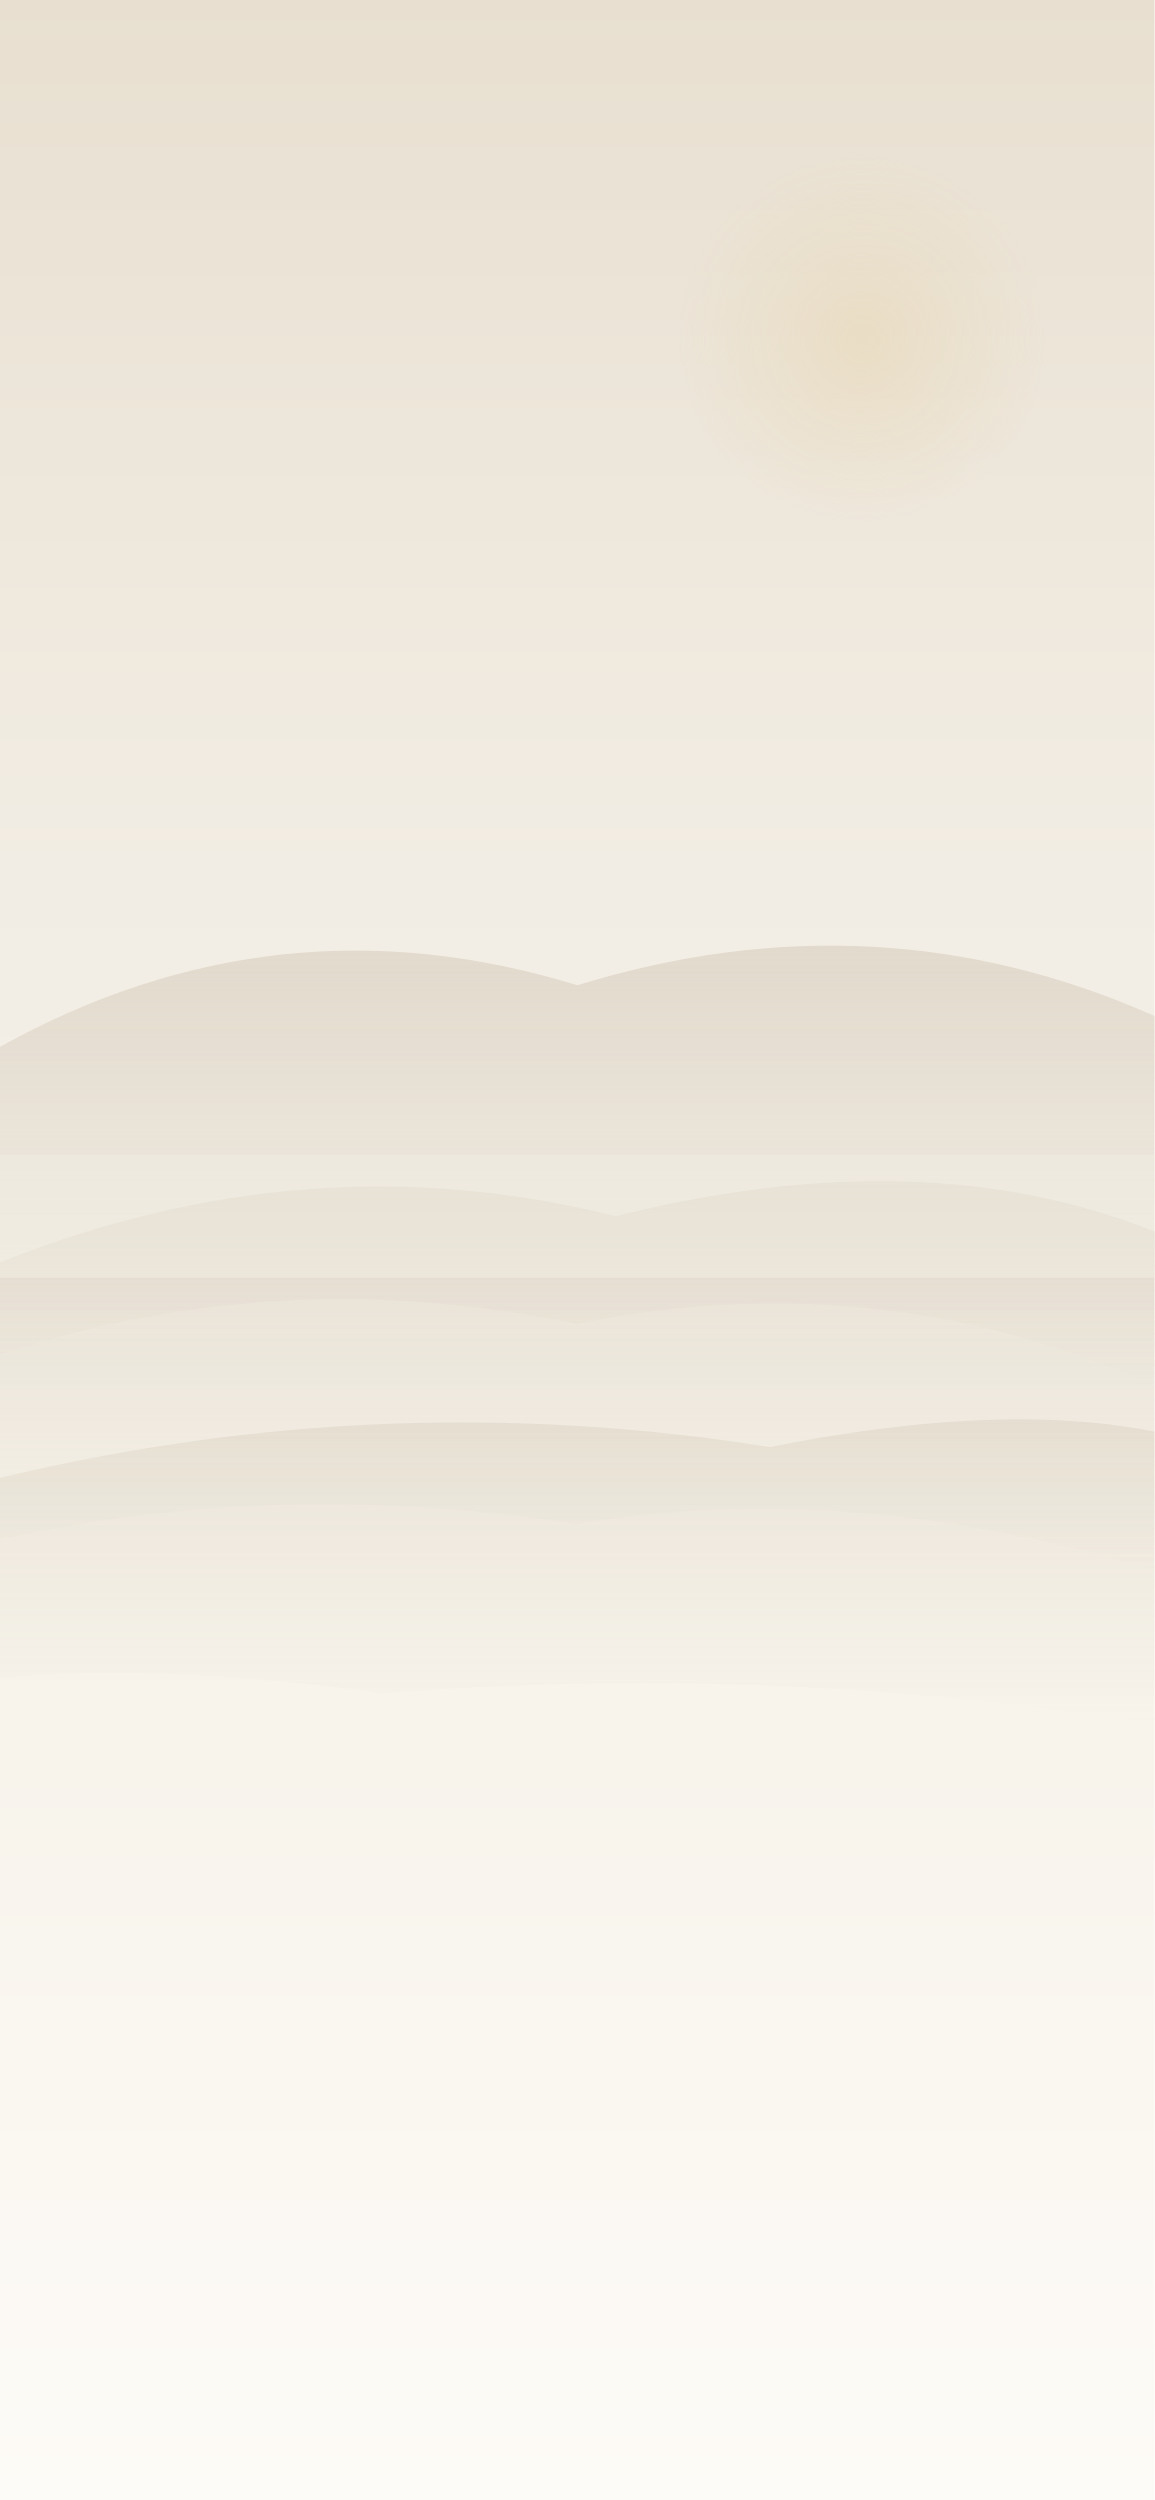
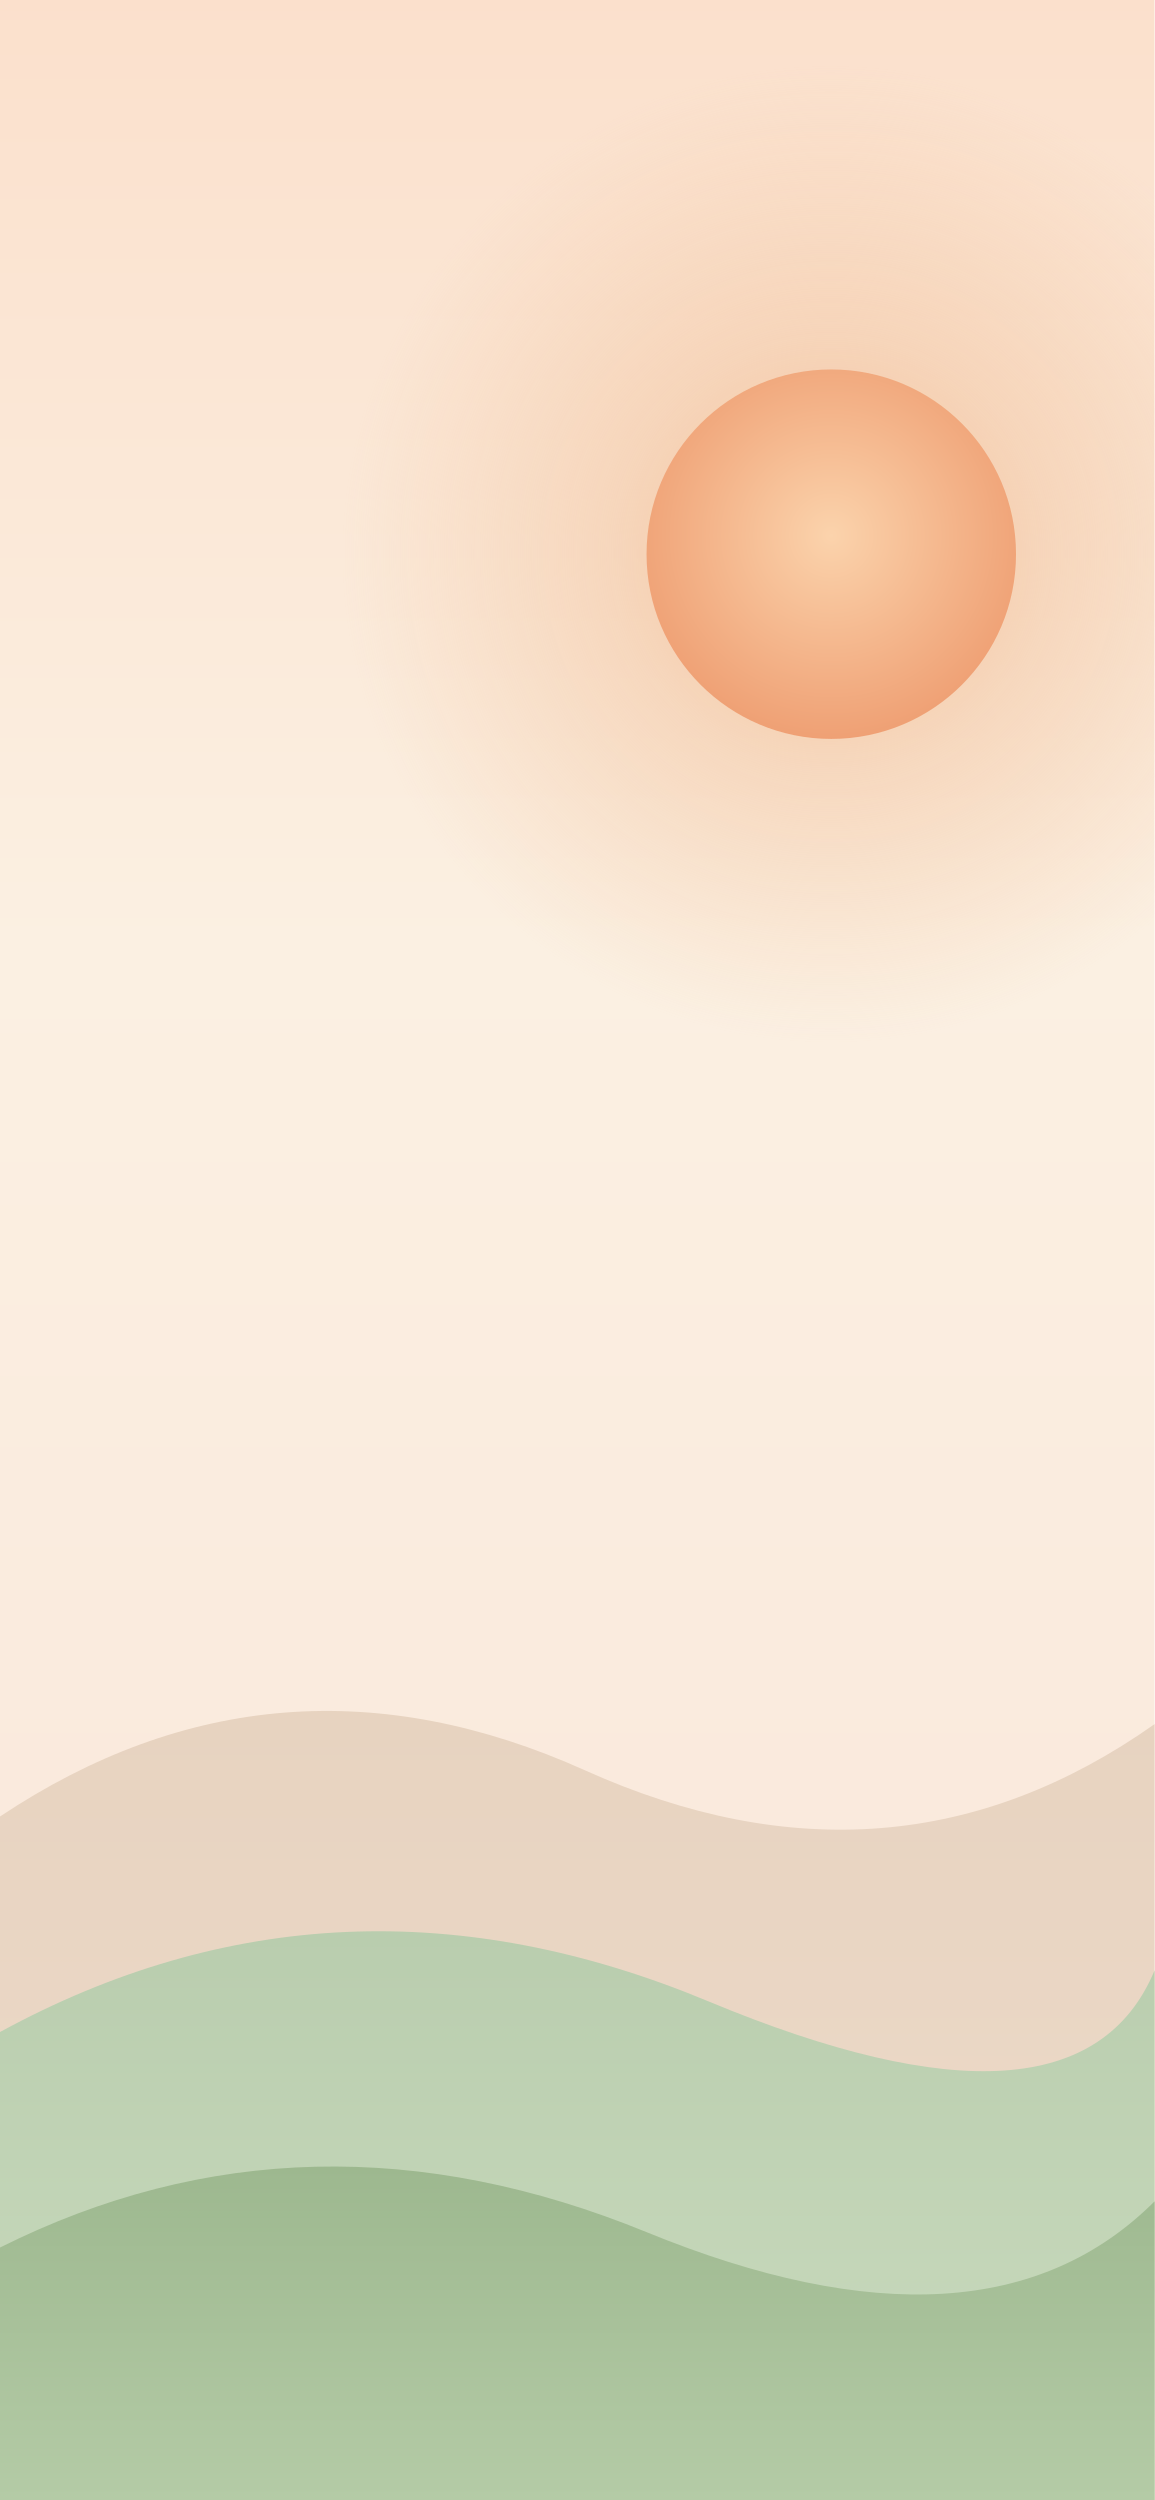
<svg xmlns="http://www.w3.org/2000/svg" viewBox="0 0 750 1624" preserveAspectRatio="xMidYMid slice">
  <defs>
-     <linearGradient id="sky" x1="0" y1="0" x2="0" y2="1">
-       <stop offset="0%" stop-color="#E8DFD0" />
-       <stop offset="35%" stop-color="#F2EDE4" />
-       <stop offset="70%" stop-color="#F8F4EC" />
-       <stop offset="100%" stop-color="#FDFBF7" />
+     <linearGradient id="sunnySky" x1="0" y1="0" x2="0" y2="1">
+       <stop offset="0%" stop-color="#FBE0CC" />
+       <stop offset="38%" stop-color="#FBF0E2" />
+       <stop offset="72%" stop-color="#FAEADD" />
+       <stop offset="100%" stop-color="#F6E7D6" />
    </linearGradient>
-     <linearGradient id="m1" x1="0" y1="0" x2="0" y2="1">
-       <stop offset="0%" stop-color="#C8BBA8" stop-opacity="0.4" />
-       <stop offset="100%" stop-color="#C8BBA8" stop-opacity="0" />
+     <radialGradient id="sunGlow" cx="50%" cy="50%" r="50%">
+       <stop offset="0%" stop-color="#F6B98E" stop-opacity="0.95" />
+       <stop offset="45%" stop-color="#F2C4A0" stop-opacity="0.5" />
+       <stop offset="100%" stop-color="#F2C4A0" stop-opacity="0" />
+     </radialGradient>
+     <radialGradient id="sunCore" cx="50%" cy="45%" r="55%">
+       <stop offset="0%" stop-color="#FBD3AC" />
+       <stop offset="100%" stop-color="#EFA074" />
+     </radialGradient>
+     <linearGradient id="hillBack" x1="0" y1="0" x2="0" y2="1">
+       <stop offset="0%" stop-color="#E7D3C0" />
+       <stop offset="100%" stop-color="#EFDCCB" />
    </linearGradient>
-     <linearGradient id="m2" x1="0" y1="0" x2="0" y2="1">
-       <stop offset="0%" stop-color="#B8A890" stop-opacity="0.25" />
-       <stop offset="100%" stop-color="#B8A890" stop-opacity="0" />
+     <linearGradient id="hillMid" x1="0" y1="0" x2="0" y2="1">
+       <stop offset="0%" stop-color="#B9CDAE" />
+       <stop offset="100%" stop-color="#CBDCBF" />
    </linearGradient>
-     <linearGradient id="m3" x1="0" y1="0" x2="0" y2="1">
-       <stop offset="0%" stop-color="#A89878" stop-opacity="0.15" />
-       <stop offset="100%" stop-color="#A89878" stop-opacity="0" />
+     <linearGradient id="hillFront" x1="0" y1="0" x2="0" y2="1">
+       <stop offset="0%" stop-color="#9DB88F" />
+       <stop offset="100%" stop-color="#B4CBA6" />
    </linearGradient>
-     <radialGradient id="sun" cx="50%" cy="50%" r="50%">
-       <stop offset="0%" stop-color="#E8D8B8" stop-opacity="0.6" />
-       <stop offset="100%" stop-color="#E8D8B8" stop-opacity="0" />
-     </radialGradient>
  </defs>
-   <rect width="750" height="1624" fill="url(#sky)" />
-   <circle cx="560" cy="220" r="120" fill="url(#sun)" />
-   <path d="M0 680 Q180 580 375 640 Q570 580 750 660 L750 900 Q570 820 375 860 Q180 820 0 880Z" fill="url(#m1)" />
-   <path d="M0 820 Q200 740 400 790 Q600 740 750 800 L750 1020 Q550 960 375 990 Q180 960 0 1000Z" fill="url(#m2)" />
-   <path d="M0 960 Q250 900 500 940 Q650 910 750 930 L750 1120 Q500 1080 250 1100 Q100 1080 0 1090Z" fill="url(#m3)" />
-   <rect x="0" y="750" width="750" height="80" fill="#F2EDE4" opacity="0.5" />
+   <rect width="750" height="1624" fill="url(#sunnySky)" />
+   <circle cx="540" cy="360" r="320" fill="url(#sunGlow)" />
+   <circle cx="540" cy="360" r="120" fill="url(#sunCore)" />
+   <path d="M0 1180 Q180 1060 380 1150 T750 1120 L750 1624 L0 1624 Z" fill="url(#hillBack)" />
+   <path d="M0 1320 Q220 1200 460 1300 T750 1280 L750 1624 L0 1624 Z" fill="url(#hillMid)" />
+   <path d="M0 1460 Q200 1360 420 1450 T750 1430 L750 1624 L0 1624 Z" fill="url(#hillFront)" />
</svg>
